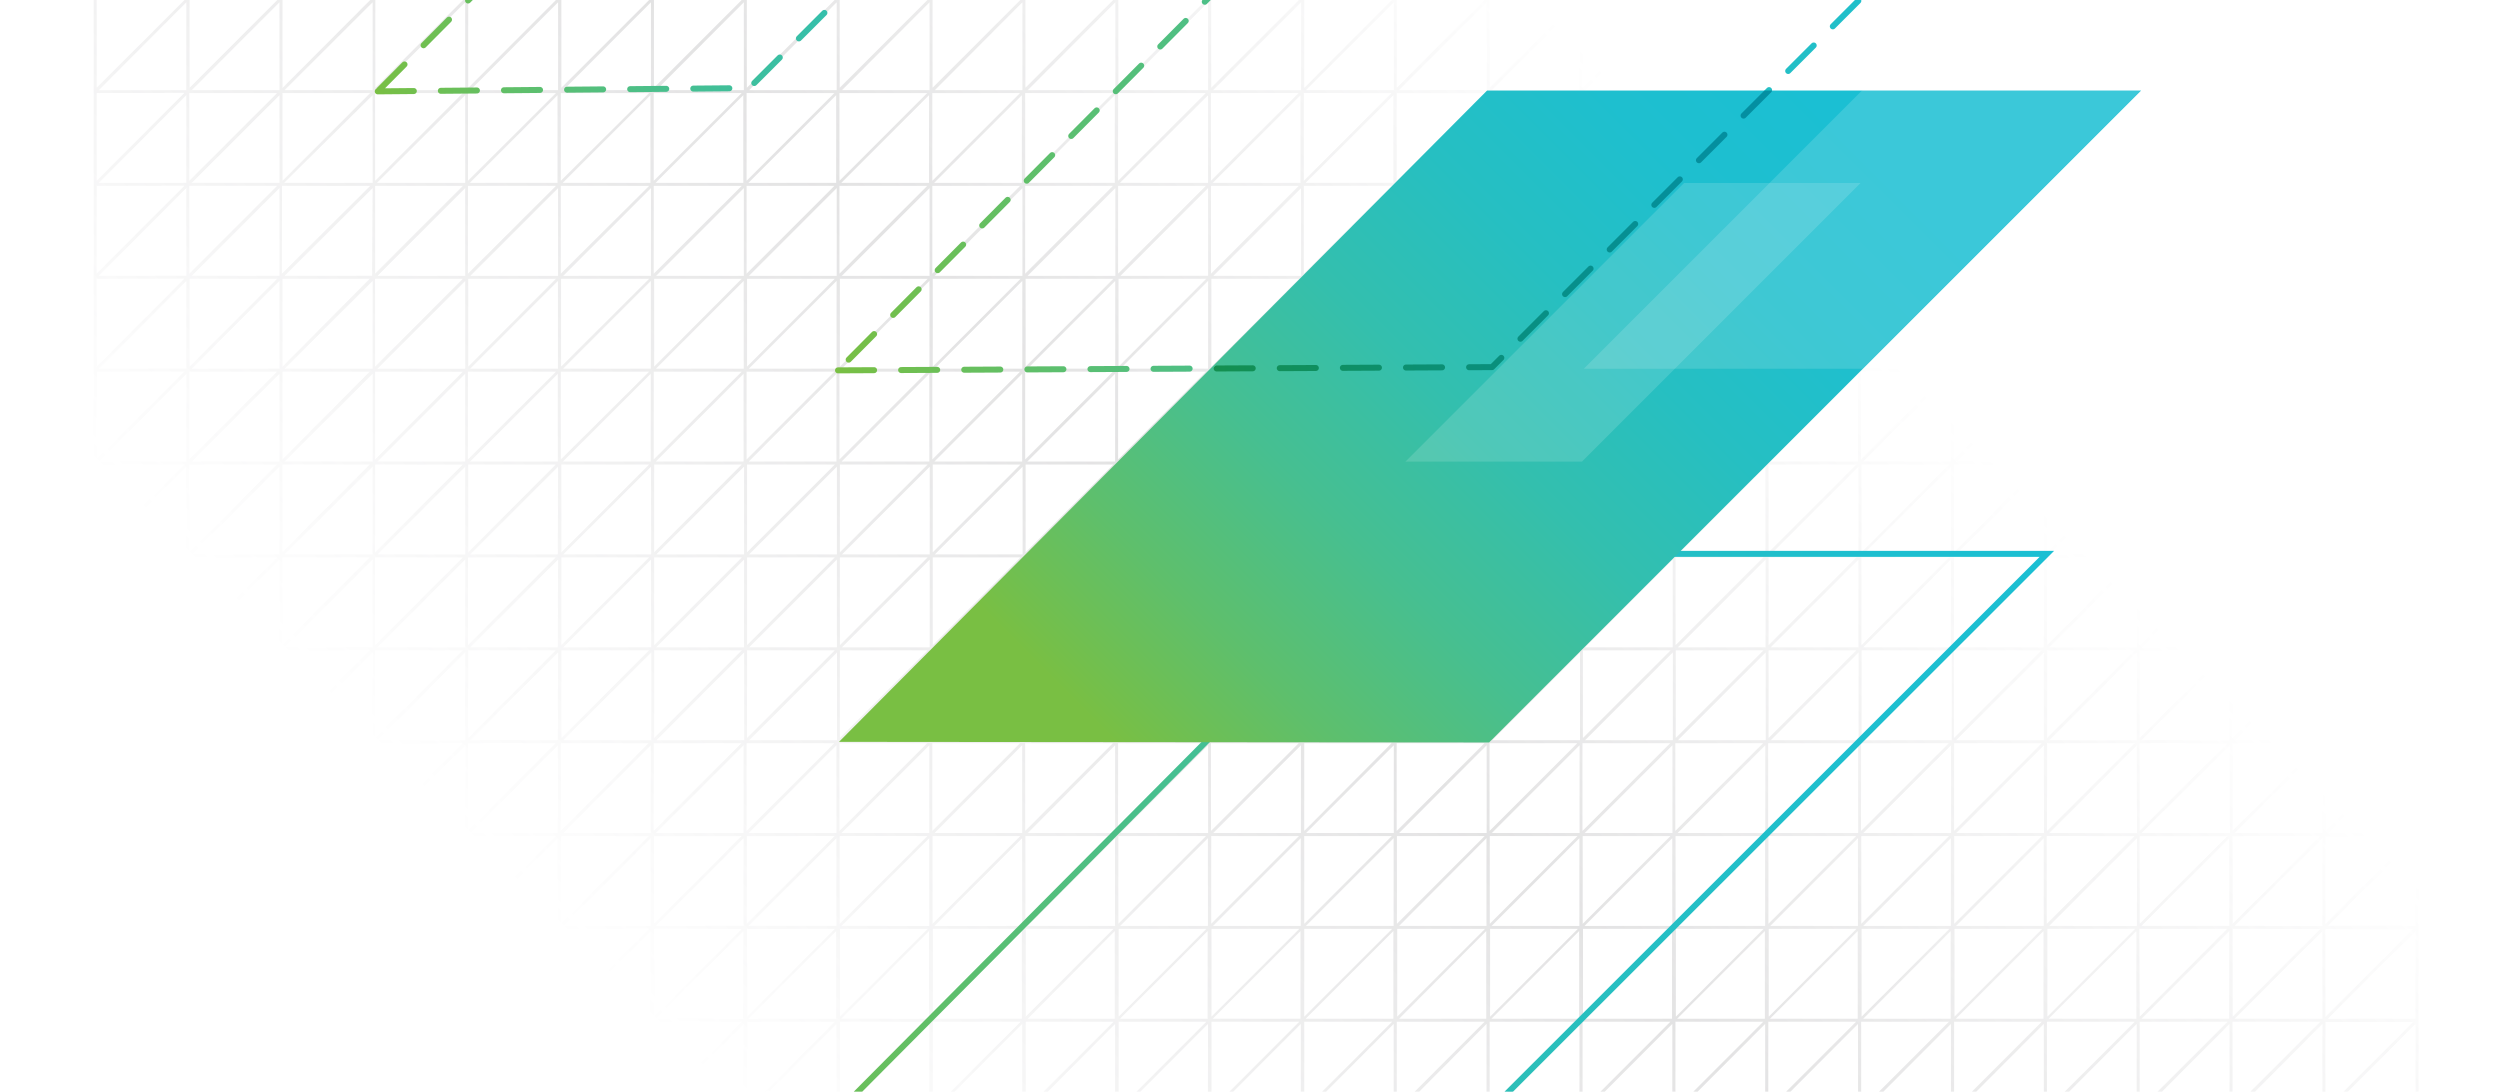
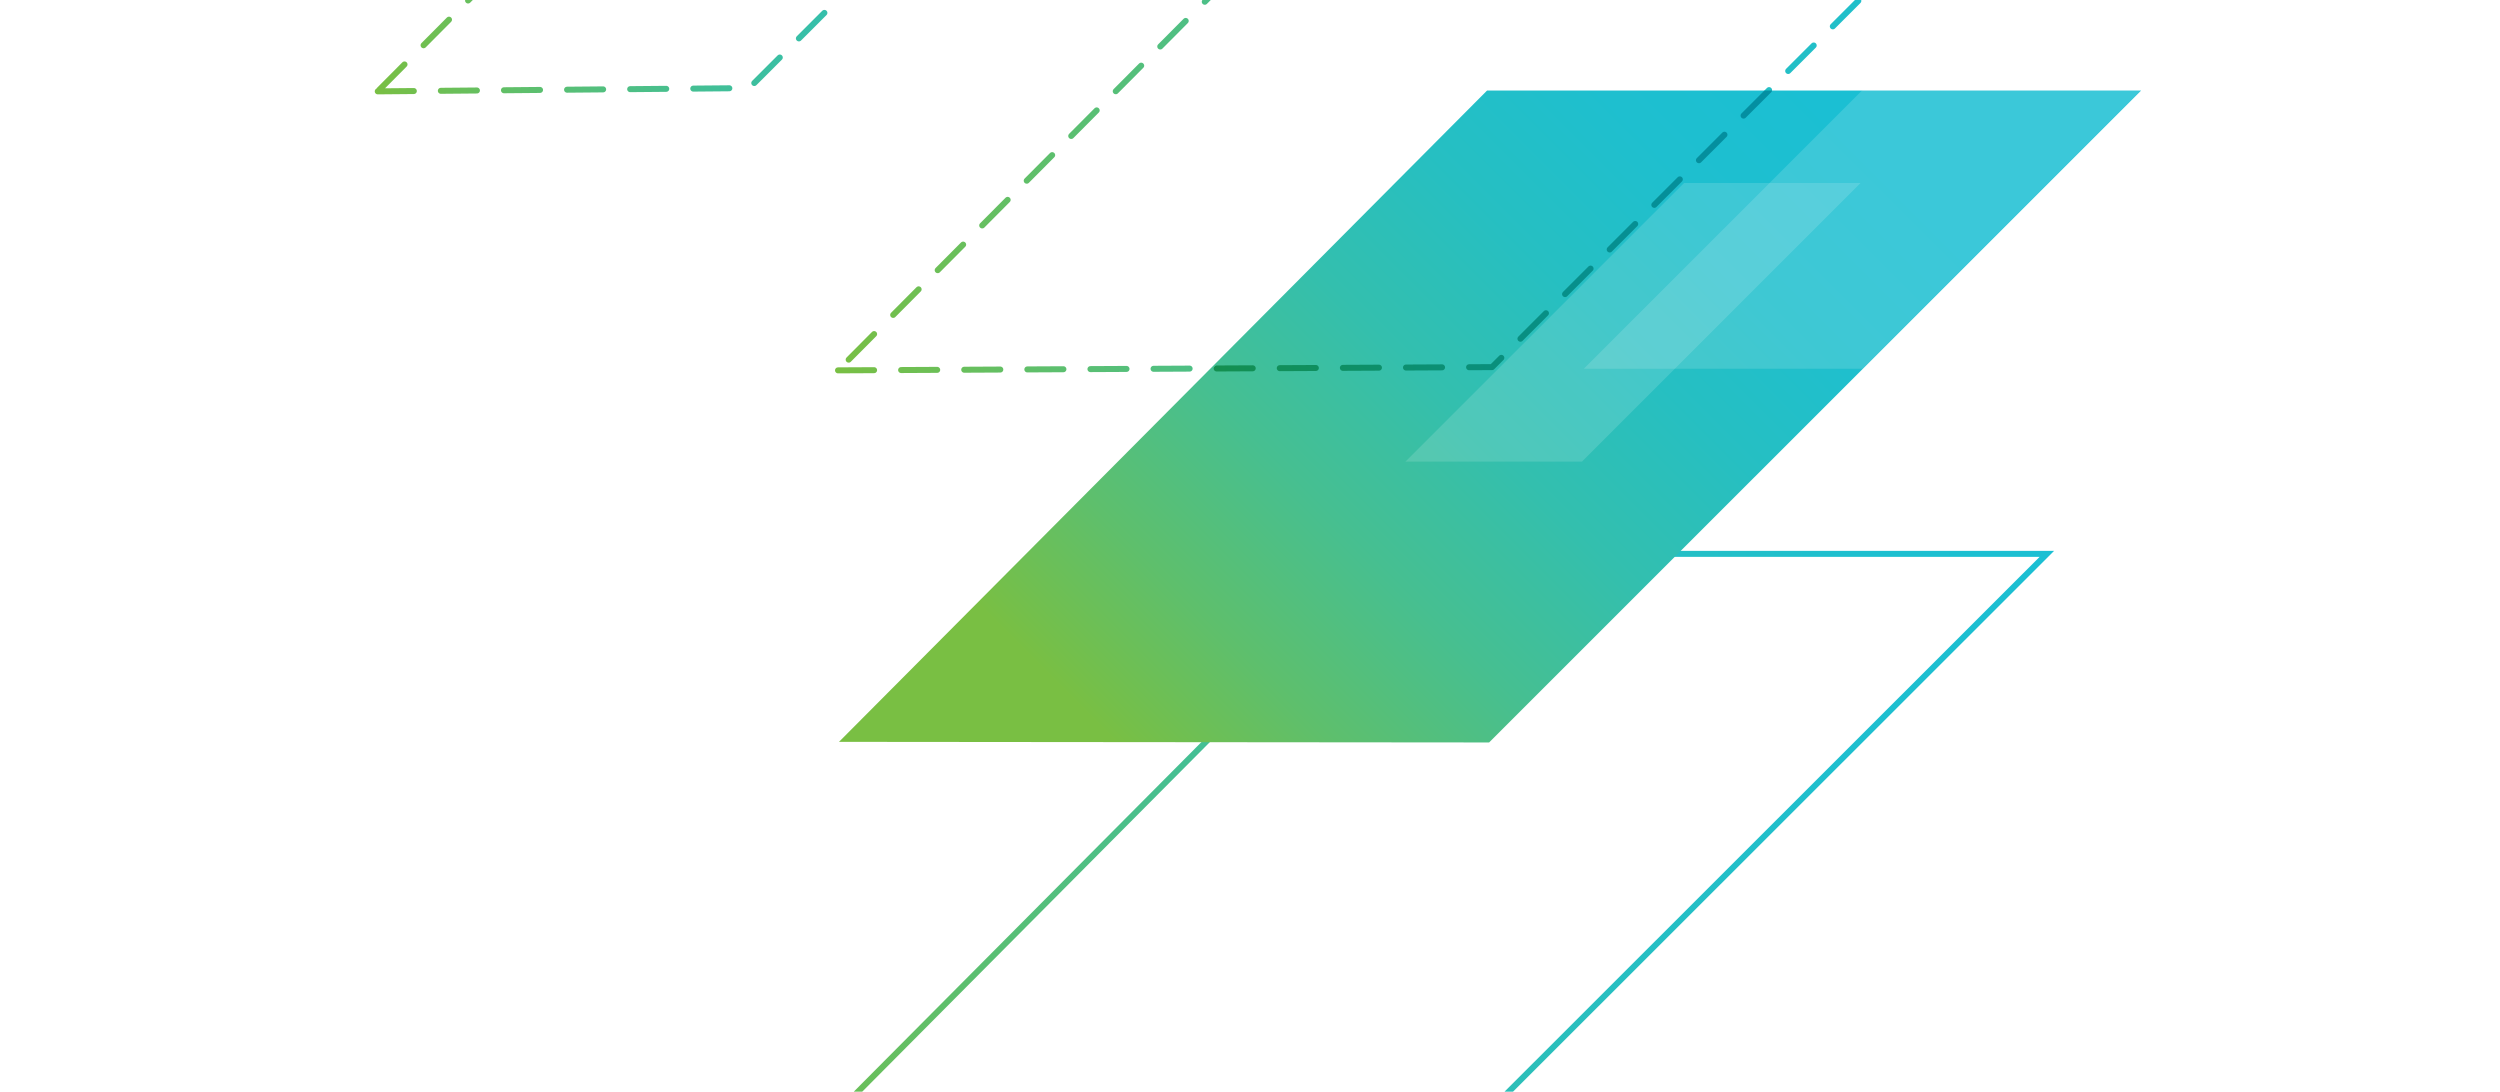
<svg xmlns="http://www.w3.org/2000/svg" xmlns:xlink="http://www.w3.org/1999/xlink" viewBox="0 0 415.95 181.63">
  <defs>
    <clipPath id="a">
      <rect width="415.95" height="181.63" style="fill: none" />
    </clipPath>
    <linearGradient id="b" x1="61.95" y1="247.27" x2="356.04" y2="-46.83" gradientUnits="userSpaceOnUse">
      <stop offset="0.21" stop-color="#747376" stop-opacity="0" />
      <stop offset="0.5" stop-color="#747376" stop-opacity="0.2" />
      <stop offset="0.75" stop-color="#747376" stop-opacity="0" />
    </linearGradient>
    <linearGradient id="c" x1="138.93" y1="7.44" x2="356.58" y2="7.44" gradientUnits="userSpaceOnUse">
      <stop offset="0" stop-color="#79bf43" />
      <stop offset="0.16" stop-color="#5ebf6c" />
      <stop offset="0.33" stop-color="#46bf91" />
      <stop offset="0.5" stop-color="#33bfae" />
      <stop offset="0.67" stop-color="#26bfc2" />
      <stop offset="0.84" stop-color="#1ebfcf" />
      <stop offset="1" stop-color="#1bbfd3" />
    </linearGradient>
    <linearGradient id="d" x1="62.35" y1="-31.09" x2="217.19" y2="-31.09" xlink:href="#c" />
    <linearGradient id="e" x1="122.87" y1="146.29" x2="341.76" y2="146.29" xlink:href="#c" />
    <linearGradient id="f" x1="189.43" y1="127.45" x2="302.08" y2="14.81" xlink:href="#c" />
    <clipPath id="g">
      <polygon points="139.93 123.43 248.74 122.89 356.57 15.06 247.75 15.06 139.93 123.43" style="fill: none" />
    </clipPath>
  </defs>
  <g style="isolation: isolate">
    <g style="clip-path: url(#a)">
-       <path d="M386.94-.47H15.59V200.91H402.4V-.47Zm14.6.5-14.6,14.6V0ZM279.13,92.24l14.6-14.59V92.24Zm14.25.5-14.6,14.6V92.74Zm-29.7-.5,14.6-14.59V92.24Zm14.25.5-14.6,14.6V92.74Zm-29.7-.5,14.6-14.59V92.24Zm14.24.5-14.6,14.6V92.74Zm-29.69-.5,14.59-14.59V92.24Zm14.24.5-14.6,14.6V92.74Zm-29.7-.5,14.6-14.59V92.24Zm14.25.5L217,107.34V92.74Zm-29.7-.5,14.6-14.59V92.24Zm14.25.5-14.6,14.6V92.74Zm-29.7-.5L201,77.65V92.24Zm14.24.5-14.59,14.6V92.74ZM171,92.24l14.6-14.59V92.24Zm14.24.5-14.6,14.6V92.74Zm-29.7-.5,14.6-14.59V92.24Zm14.25.5-14.6,14.6V92.74Zm-29.7-.5,14.6-14.59V92.24Zm14.25.5-14.6,14.6V92.74Zm-29.7-.5,14.6-14.59V92.24Zm14.25.5-14.6,14.6V92.74Zm-15.46,0-14.59,14.6V92.74Zm-14.24-.5,14.6-14.59V92.24Zm14.6.86v14.6h-14.6Zm15.45,0v14.6h-14.6Zm15.45,0v14.6h-14.6Zm15.45,0v14.6h-14.6Zm15.46,0v14.6H171Zm15.45,0v14.6h-14.6Zm15.45,0v14.6h-14.6Zm15.45,0v14.6h-14.6Zm15.45,0v14.6H232.78Zm15.46,0v14.6h-14.6Zm15.45,0v14.6h-14.6Zm15.45,0v14.6h-14.6Zm.5-.36h14.6l-14.6,14.6Zm14.95.36v14.6h-14.6Zm-14.6-.86,14.6-14.59V92.24Zm-.35-.35V77.29h14.6Zm-15.45,0V77.29h14.6Zm-15.45,0V77.29h14.6Zm-15.46,0V77.29h14.6Zm-15.45,0V77.29H247Zm-15.45,0V77.29h14.6Zm-15.45,0V77.29h14.6Zm-15.45,0V77.29h14.59Zm-15.46,0V77.29h14.6Zm-15.45,0V77.29h14.6Zm-15.45,0V77.29h14.6Zm-15.45,0V77.29h14.6Zm-15.45,0V77.29H123.4Zm-.5.35H93.71l14.6-14.59Zm0,15.46H93.71l14.6-14.6Zm15.09.5-14.59,14.59V108.2Zm15.46,0-14.6,14.59V108.2Zm15.45,0-14.6,14.59V108.2Zm15.45,0-14.6,14.59V108.2Zm15.45,0-14.6,14.59V108.2Zm15.45,0-14.59,14.59V108.2Zm15.46,0-14.6,14.59V108.2Zm15.45,0L217,122.79V108.2Zm15.45,0-14.6,14.59V108.2Zm15.45,0-14.6,14.59V108.2Zm15.46,0-14.6,14.59V108.2Zm15.45,0-14.6,14.59V108.2Zm15.45,0-14.6,14.59V108.2Zm.85-15.46h14.6l-14.6,14.6Zm0-15.45h14.6l-14.6,14.6ZM108,77.29l-14.6,14.6V77.29Zm0,15.45-14.6,14.6V92.74Zm0,15.46-14.6,14.59V108.2Zm.36.35v14.6H93.71Zm15.45,0v14.6h-14.6Zm15.45,0v14.6h-14.6Zm15.45,0v14.6h-14.6Zm15.45,0v14.6h-14.6Zm15.46,0v14.6H171Zm15.45,0v14.6h-14.6Zm15.45,0v14.6h-14.6Zm15.45,0v14.6h-14.6Zm15.45,0v14.6H232.78Zm15.46,0v14.6h-14.6Zm15.45,0v14.6h-14.6Zm15.45,0v14.6h-14.6Zm15.45,0v14.6h-14.6Zm.5-.35h14.6l-14.6,14.59Zm15,.35v14.6H310ZM310,107.7l14.6-14.6v14.6Zm0-15.46,14.6-14.59V92.24Zm0-15.45,14.6-14.6v14.6Zm-15.46,0,14.6-14.6v14.6Zm-15.45,0,14.6-14.6v14.6Zm-15.45,0,14.6-14.6v14.6Zm-15.45,0,14.6-14.6v14.6Zm-15.45,0,14.59-14.6v14.6Zm-15.46,0,14.6-14.6v14.6Zm-15.45,0,14.6-14.6v14.6Zm-15.45,0L201,62.19v14.6Zm-15.45,0,14.6-14.6v14.6Zm-15.46,0,14.6-14.6v14.6Zm-15.45,0,14.6-14.6v14.6Zm-15.45,0,14.6-14.6v14.6Zm-15.45,0,14.6-14.6v14.6Zm-15.45,0,14.6-14.6v14.6Zm-15.46,0,14.6-14.6v14.6Zm14.6,15.45H78.25l14.6-14.59Zm0,15.46H78.25l14.6-14.6Zm0,15.45H78.25l14.6-14.6Zm15.1.5-14.6,14.6v-14.6Zm15.45,0-14.59,14.6v-14.6Zm15.46,0-14.6,14.6v-14.6Zm15.45,0-14.6,14.6v-14.6Zm15.45,0-14.6,14.6v-14.6Zm15.45,0-14.6,14.6v-14.6Zm15.45,0-14.59,14.6v-14.6Zm15.46,0-14.6,14.6v-14.6Zm15.45,0L217,138.25v-14.6Zm15.45,0-14.6,14.6v-14.6Zm15.45,0-14.6,14.6v-14.6Zm15.46,0-14.6,14.6v-14.6Zm15.45,0-14.6,14.6v-14.6Zm15.45,0-14.6,14.6v-14.6Zm15.45,0-14.6,14.6v-14.6Zm.86-15.45h14.59l-14.59,14.59Zm0-15.46h14.59l-14.59,14.6Zm0-15.45h14.59l-14.59,14.6Zm0-15.45h14.59l-14.59,14.6Zm-15.46,14.6V61.84h14.6Zm-15.45,0V61.84h14.6Zm-15.45,0V61.84h14.6Zm-15.45,0V61.84h14.6Zm-15.46,0V61.84h14.6Zm-15.45,0V61.84H247Zm-15.45,0V61.84h14.6Zm-15.45,0V61.84h14.6Zm-15.45,0V61.84h14.59Zm-15.46,0V61.84h14.6Zm-15.45,0V61.84h14.6Zm-15.45,0V61.84h14.6Zm-15.45,0V61.84h14.6Zm-15.45,0V61.84H123.4Zm-15.46,0V61.84H108Zm-15.45,0V61.84H92.5Zm14.6.85L77.9,91.89V77.29Zm0,15.45-14.6,14.6V92.74Zm0,15.46L77.9,122.79V108.2Zm0,15.45-14.6,14.6v-14.6Zm.35.35v14.6H78.25Zm15.46,0v14.6H93.71Zm15.45,0v14.6h-14.6Zm15.45,0v14.6h-14.6Zm15.45,0v14.6h-14.6Zm15.45,0v14.6h-14.6Zm15.46,0v14.6H171ZM201,124v14.6h-14.6Zm15.45,0v14.6h-14.6Zm15.45,0v14.6h-14.6Zm15.45,0v14.6H232.78Zm15.46,0v14.6h-14.6Zm15.45,0v14.6h-14.6Zm15.45,0v14.6h-14.6Zm15.45,0v14.6h-14.6Zm15.46,0v14.6H310Zm.5-.35h14.59l-14.59,14.6Zm14.95.35v14.6h-14.6Zm-14.6-.85,14.6-14.6v14.6Zm0-15.45,14.6-14.6v14.6Zm0-15.46,14.6-14.59V92.24Zm0-15.45,14.6-14.6v14.6Zm0-15.45,14.6-14.6v14.6Zm-15.45,0,14.6-14.6v14.6Zm-15.46,0,14.6-14.6v14.6Zm-15.45,0,14.6-14.6v14.6Zm-15.45,0,14.6-14.6v14.6Zm-15.45,0,14.6-14.6v14.6Zm-15.45,0,14.59-14.6v14.6Zm-15.46,0,14.6-14.6v14.6Zm-15.45,0,14.6-14.6v14.6Zm-15.45,0L201,46.74v14.6Zm-15.45,0,14.6-14.6v14.6Zm-15.46,0,14.6-14.6v14.6Zm-15.45,0,14.6-14.6v14.6Zm-15.45,0,14.6-14.6v14.6Zm-15.45,0,14.6-14.6v14.6Zm-15.45,0,14.6-14.6v14.6Zm-15.46,0,14.6-14.6v14.6ZM77.4,76.79H62.8l14.6-14.6Zm0,15.45H62.8L77.4,77.65Zm0,15.46H62.8L77.4,93.1Zm0,15.45H62.8l14.6-14.6Zm0,15.45H62.8L77.4,124Zm15.1.5L77.9,153.7V139.1Zm15.45,0-14.6,14.6V139.1Zm15.45,0-14.59,14.6V139.1Zm15.46,0-14.6,14.6V139.1Zm15.45,0-14.6,14.6V139.1Zm15.45,0-14.6,14.6V139.1Zm15.45,0-14.6,14.6V139.1Zm15.45,0-14.59,14.6V139.1Zm15.46,0-14.6,14.6V139.1Zm15.45,0L217,153.7V139.1Zm15.45,0-14.6,14.6V139.1Zm15.45,0-14.6,14.6V139.1Zm15.46,0-14.6,14.6V139.1Zm15.45,0-14.6,14.6V139.1Zm15.45,0-14.6,14.6V139.1Zm15.45,0-14.6,14.6V139.1Zm15.45,0-14.59,14.6V139.1Zm.86-15.45h14.6l-14.6,14.6Zm0-15.45h14.6l-14.6,14.59Zm0-15.46h14.6l-14.6,14.6Zm0-15.45h14.6l-14.6,14.6Zm0-15.45h14.6l-14.6,14.6Zm0-15.45h14.6L340.59,61ZM325.14,61V46.39h14.59Zm-15.46,0V46.39h14.6Zm-15.45,0V46.39h14.6Zm-15.45,0V46.39h14.6Zm-15.45,0V46.39h14.6Zm-15.46,0V46.39h14.6Zm-15.45,0V46.39H247ZM217,61V46.39h14.6Zm-15.45,0V46.39h14.6Zm-15.45,0V46.39h14.59Zm-15.46,0V46.39h14.6Zm-15.45,0V46.39h14.6Zm-15.45,0V46.39h14.6Zm-15.45,0V46.39h14.6Zm-15.45,0V46.39H123.4ZM93.35,61V46.39H108ZM77.9,61V46.39H92.5Zm-.5.35H62.8l14.6-14.6Zm-15-.35V46.39h14.6Zm14.6.85-14.6,14.6V61.84Zm0,15.45-14.6,14.6V77.29Zm0,15.45-14.6,14.6V92.74Zm0,15.46-14.6,14.59V108.2Zm0,15.45-14.6,14.6v-14.6Zm0,15.45-14.6,14.6V139.1Zm.35.35v14.6H62.8Zm15.45,0v14.6H78.25Zm15.46,0v14.6H93.71Zm15.45,0v14.6h-14.6Zm15.45,0v14.6h-14.6Zm15.45,0v14.6h-14.6Zm15.45,0v14.6h-14.6Zm15.46,0v14.6H171Zm15.45,0v14.6h-14.6Zm15.45,0v14.6h-14.6Zm15.45,0v14.6h-14.6Zm15.45,0v14.6H232.78Zm15.46,0v14.6h-14.6Zm15.45,0v14.6h-14.6Zm15.45,0v14.6h-14.6Zm15.45,0v14.6h-14.6Zm15.46,0v14.6H310Zm15.45,0v14.6h-14.6Zm.5-.35h14.6l-14.6,14.6Zm15,.35v14.6h-14.6Zm-14.6-.85,14.6-14.6v14.6Zm0-15.45,14.6-14.6v14.6Zm0-15.45,14.6-14.6v14.6Zm0-15.46,14.6-14.59V92.24Zm0-15.45,14.6-14.6v14.6Zm0-15.45,14.6-14.6v14.6Zm0-15.45,14.6-14.6v14.6Zm-15.45,0,14.6-14.6v14.6Zm-15.45,0,14.6-14.6v14.6Zm-15.46,0,14.6-14.6v14.6Zm-15.45,0,14.6-14.6v14.6Zm-15.45,0,14.6-14.6v14.6Zm-15.45,0,14.6-14.6v14.6Zm-15.45,0,14.59-14.6v14.6Zm-15.46,0,14.6-14.6v14.6Zm-15.45,0,14.6-14.6v14.6Zm-15.45,0L201,31.29v14.6Zm-15.45,0,14.6-14.6v14.6Zm-15.46,0,14.6-14.6v14.6Zm-15.45,0,14.6-14.6v14.6Zm-15.45,0,14.6-14.6v14.6Zm-15.45,0,14.6-14.6v14.6Zm-15.45,0,14.6-14.6v14.6Zm-15.46,0,14.6-14.6v14.6Zm-15.45,0,14.6-14.6v14.6ZM62,61.34H47.35L62,46.74Zm0,15.45H47.35L62,62.19Zm0,15.45H47.35L62,77.65Zm0,15.46H47.35L62,93.1Zm0,15.45H47.35L62,108.55Zm0,15.45H47.35L62,124Zm0,15.45H47.35L62,139.45Zm15.1.5-14.6,14.6v-14.6Zm15.45,0-14.6,14.6v-14.6Zm15.45,0-14.6,14.6v-14.6Zm15.45,0-14.59,14.6v-14.6Zm15.46,0-14.6,14.6v-14.6Zm15.45,0-14.6,14.6v-14.6Zm15.45,0-14.6,14.6v-14.6Zm15.45,0-14.6,14.6v-14.6Zm15.45,0-14.59,14.6v-14.6Zm15.46,0-14.6,14.6v-14.6Zm15.45,0L217,169.15v-14.6Zm15.45,0-14.6,14.6v-14.6Zm15.45,0-14.6,14.6v-14.6Zm15.46,0-14.6,14.6v-14.6Zm15.45,0-14.6,14.6v-14.6Zm15.45,0-14.6,14.6v-14.6Zm15.45,0-14.6,14.6v-14.6Zm15.45,0-14.59,14.6v-14.6Zm15.46,0-14.6,14.6v-14.6ZM356,139.1h14.6L356,153.7Zm0-15.45h14.6L356,138.25Zm0-15.45h14.6L356,122.79Zm0-15.46h14.6L356,107.34Zm0-15.45h14.6L356,91.89Zm0-15.45h14.6L356,76.44Zm0-15.45h14.6L356,61Zm0-15.46h14.6L356,45.53Zm-15.45,14.6V30.93h14.6Zm-15.45,0V30.93h14.59Zm-15.46,0V30.93h14.6Zm-15.45,0V30.93h14.6Zm-15.45,0V30.93h14.6Zm-15.45,0V30.93h14.6Zm-15.46,0V30.93h14.6Zm-15.45,0V30.93H247Zm-15.45,0V30.93h14.6Zm-15.45,0V30.93h14.6Zm-15.45,0V30.93h14.59Zm-15.46,0V30.93h14.6Zm-15.45,0V30.93h14.6Zm-15.45,0V30.93h14.6Zm-15.45,0V30.93h14.6Zm-15.45,0V30.93H123.4Zm-15.46,0V30.93H108Zm-15.45,0V30.93H92.5Zm-15.45,0V30.93h14.6Zm-.5.36H47.35L62,31.29Zm-15-.36V30.93H61.59Zm14.59.86L47,61V46.39Zm0,15.45L47,76.44V61.84Zm0,15.45L47,91.89V77.29Zm0,15.45L47,107.34V92.74Zm0,15.46L47,122.79V108.2Zm0,15.45L47,138.25v-14.6Zm0,15.45L47,153.7V139.1Zm0,15.45L47,169.15v-14.6Zm.36.36V169.5H47.35Zm15.45,0V169.5H62.8Zm15.45,0V169.5H78.25Zm15.46,0V169.5H93.71Zm15.45,0V169.5h-14.6Zm15.45,0V169.5h-14.6Zm15.45,0V169.5h-14.6Zm15.45,0V169.5h-14.6Zm15.46,0V169.5H171Zm15.45,0V169.5h-14.6Zm15.45,0V169.5h-14.6Zm15.45,0V169.5h-14.6Zm15.45,0V169.5H232.78Zm15.46,0V169.5h-14.6Zm15.45,0V169.5h-14.6Zm15.45,0V169.5h-14.6Zm15.45,0V169.5h-14.6Zm15.46,0V169.5H310Zm15.45,0V169.5h-14.6Zm15.45,0V169.5h-14.6Zm.5-.36h14.6L356,169.15Zm14.95.36V169.5h-14.6Zm-14.6-.86,14.6-14.6v14.6Zm0-15.45L371,124v14.6Zm0-15.45,14.6-14.6v14.6Zm0-15.45L371,93.1v14.6Zm0-15.46L371,77.65V92.24Zm0-15.45L371,62.19v14.6Zm0-15.45L371,46.74v14.6Zm0-15.45L371,31.29v14.6Zm0-15.46L371,15.84V30.43Zm-15.45,0,14.6-14.59V30.43Zm-15.45,0,14.6-14.59V30.43Zm-15.45,0,14.6-14.59V30.43Zm-15.46,0,14.6-14.59V30.43Zm-15.45,0,14.6-14.59V30.43Zm-15.45,0,14.6-14.59V30.43Zm-15.45,0,14.6-14.59V30.43Zm-15.45,0,14.59-14.59V30.43Zm-15.46,0,14.6-14.59V30.43Zm-15.45,0,14.6-14.59V30.43Zm-15.45,0L201,15.84V30.43Zm-15.45,0,14.6-14.59V30.43Zm-15.46,0,14.6-14.59V30.43Zm-15.45,0,14.6-14.59V30.43Zm-15.45,0,14.6-14.59V30.43Zm-15.45,0,14.6-14.59V30.43Zm-15.45,0,14.6-14.59V30.43Zm-15.46,0,14.6-14.59V30.43Zm-15.45,0L77.4,15.84V30.43Zm-15.45,0L62,15.84V30.43ZM46.5,45.89H31.9l14.6-14.6Zm0,15.45H31.9l14.6-14.6Zm0,15.45H31.9l14.6-14.6Zm0,15.45H31.9L46.5,77.65Zm0,15.46H31.9L46.5,93.1Zm0,15.45H31.9l14.6-14.6Zm0,15.45H31.9L46.5,124Zm0,15.45H31.9l14.6-14.6Zm0,15.45H31.9l14.6-14.59Zm15.09.5L47,184.6V170Zm15.46,0-14.6,14.6V170Zm15.45,0L77.9,184.6V170ZM108,170l-14.6,14.6V170Zm15.45,0-14.59,14.6V170Zm15.46,0-14.6,14.6V170Zm15.45,0-14.6,14.6V170Zm15.45,0-14.6,14.6V170Zm15.45,0-14.6,14.6V170Zm15.45,0-14.59,14.6V170Zm15.46,0-14.6,14.6V170Zm15.45,0L217,184.6V170ZM247,170l-14.6,14.6V170Zm15.45,0-14.6,14.6V170Zm15.46,0-14.6,14.6V170Zm15.45,0-14.6,14.6V170Zm15.45,0-14.6,14.6V170Zm15.45,0-14.6,14.6V170Zm15.45,0-14.59,14.6V170Zm15.46,0-14.6,14.6V170Zm15.45,0L356,184.6V170Zm.85-15.45h14.6l-14.6,14.6Zm0-15.45h14.6l-14.6,14.6Zm0-15.45h14.6l-14.6,14.6Zm0-15.45h14.6l-14.6,14.59Zm0-15.46h14.6l-14.6,14.6Zm0-15.45h14.6l-14.6,14.6Zm0-15.45h14.6l-14.6,14.6Zm0-15.45h14.6L371.49,61Zm0-15.46h14.6l-14.6,14.6Zm0-15.45h14.6l-14.6,14.6ZM356,30.08V15.48h14.6Zm-15.45,0V15.48h14.6Zm-15.45,0V15.48h14.59Zm-15.46,0V15.48h14.6Zm-15.45,0V15.48h14.6Zm-15.45,0V15.48h14.6Zm-15.45,0V15.48h14.6Zm-15.46,0V15.48h14.6Zm-15.45,0V15.48H247Zm-15.45,0V15.48h14.6Zm-15.45,0V15.48h14.6Zm-15.45,0V15.48h14.59Zm-15.46,0V15.48h14.6Zm-15.45,0V15.48h14.6Zm-15.45,0V15.48h14.6Zm-15.45,0V15.48h14.6Zm-15.45,0V15.48H123.4Zm-15.46,0V15.48H108Zm-15.45,0V15.48H92.5Zm-15.45,0V15.48h14.6ZM47,30.08V15.48H61.59Zm-.5.35H31.9L46.5,15.84Zm-15-.35V15.48h14.6Zm14.6.85-14.6,14.6V30.93Zm0,15.46L31.54,61V46.39Zm0,15.45-14.6,14.6V61.84Zm0,15.45-14.6,14.6V77.29Zm0,15.45-14.6,14.6V92.74Zm0,15.46-14.6,14.59V108.2Zm0,15.45-14.6,14.6v-14.6Zm0,15.45-14.6,14.6V139.1Zm0,15.45-14.6,14.6v-14.6Zm0,15.45-14.6,14.6V170Zm.36.36V185H31.9Zm15.45,0V185H47.35Zm15.45,0V185H62.8Zm15.45,0V185H78.25Zm15.46,0V185H93.71Zm15.45,0V185h-14.6Zm15.45,0V185h-14.6Zm15.45,0V185h-14.6Zm15.45,0V185h-14.6Zm15.46,0V185H171Zm15.45,0V185h-14.6Zm15.45,0V185h-14.6Zm15.45,0V185h-14.6Zm15.45,0V185H232.78Zm15.46,0V185h-14.6Zm15.45,0V185h-14.6Zm15.45,0V185h-14.6Zm15.45,0V185h-14.6Zm15.46,0V185H310Zm15.45,0V185h-14.6Zm15.45,0V185h-14.6Zm15.45,0V185h-14.6Zm.5-.36h14.6l-14.6,14.6Zm14.95.36V185H371.85Zm-14.59-.86,14.59-14.59V169.5Zm0-15.45,14.59-14.6v14.6Zm0-15.45L386.44,124v14.6Zm0-15.45,14.59-14.6v14.6Zm0-15.45,14.59-14.6v14.6Zm0-15.46,14.59-14.59V92.24Zm0-15.45,14.59-14.6v14.6Zm0-15.45,14.59-14.6v14.6Zm0-15.45,14.59-14.6v14.6Zm0-15.46,14.59-14.59V30.43Zm0-15.45L386.44.38V15Zm-15.46,0L371,.38V15Zm-15.45,0L355.54.38V15Zm-15.45,0L340.09.38V15ZM310,15,324.64.38V15Zm-15.46,0L309.18.38V15Zm-15.45,0L293.73.38V15Zm-15.45,0L278.28.38V15Zm-15.45,0L262.83.38V15Zm-15.45,0L247.37.38V15Zm-15.46,0L231.92.38V15Zm-15.45,0L216.47.38V15Zm-15.45,0L201,.38V15ZM171,15,185.57.38V15Zm-15.46,0L170.11.38V15Zm-15.45,0L154.66.38V15Zm-15.45,0L139.21.38V15Zm-15.45,0L123.76.38V15ZM93.71,15,108.31.38V15ZM78.25,15,92.85.38V15ZM62.8,15,77.4.38V15ZM47.35,15,62,.38V15ZM31.9,15,46.5.38V15ZM31,30.43H16.44L31,15.84Zm0,15.46H16.44L31,31.29Zm0,15.45H16.44L31,46.74Zm0,15.45H16.44L31,62.19Zm0,.86V92.24H16.44ZM16.09,91.89V77.29h14.6ZM31,107.7H16.44L31,93.1Zm0,15.45H16.44L31,108.55Zm0,15.45H16.44L31,124Zm0,15.45H16.44L31,139.45Zm0,15.45H16.44L31,154.91ZM31,185H16.44L31,170.36Zm15.1.5-14.6,14.6v-14.6Zm15.45,0L47,200.06v-14.6Zm15.46,0-14.6,14.6v-14.6Zm15.45,0-14.6,14.6v-14.6Zm15.45,0-14.6,14.6v-14.6Zm15.45,0-14.59,14.6v-14.6Zm15.46,0-14.6,14.6v-14.6Zm15.45,0-14.6,14.6v-14.6Zm15.45,0-14.6,14.6v-14.6Zm15.45,0-14.6,14.6v-14.6Zm15.45,0-14.59,14.6v-14.6Zm15.46,0-14.6,14.6v-14.6Zm15.45,0L217,200.06v-14.6Zm15.45,0-14.6,14.6v-14.6Zm15.45,0-14.6,14.6v-14.6Zm15.46,0-14.6,14.6v-14.6Zm15.45,0-14.6,14.6v-14.6Zm15.45,0-14.6,14.6v-14.6Zm15.45,0-14.6,14.6v-14.6Zm15.45,0-14.59,14.6v-14.6Zm15.46,0-14.6,14.6v-14.6Zm15.45,0L356,200.06v-14.6Zm15.45,0-14.6,14.6v-14.6Zm.85-15.46h14.6l-14.6,14.6Zm0-15.45h14.6l-14.6,14.6Zm0-15.45h14.6l-14.6,14.6Zm0-15.45h14.6l-14.6,14.6Zm0-15.45h14.6l-14.6,14.59Zm0-15.46h14.6l-14.6,14.6Zm0-15.45h14.6l-14.6,14.6Zm0-.85V61.84h14.6Zm15-14.25v14.6H387.3Zm-15-15.8h14.6L386.94,61Zm0-15.46h14.6l-14.6,14.6Zm0-15.45h14.6l-14.6,14.6ZM386.09,0l-14.6,14.6V0ZM370.64,0,356,14.63V0ZM355.19,0l-14.6,14.6V0ZM339.73,0l-14.59,14.6V0ZM324.28,0l-14.6,14.6V0ZM308.83,0l-14.6,14.6V0ZM293.38,0l-14.6,14.6V0ZM277.93,0l-14.6,14.6V0ZM262.47,0l-14.6,14.6V0ZM247,0l-14.6,14.6V0ZM231.57,0,217,14.63V0ZM216.12,0l-14.6,14.6V0ZM200.66,0l-14.59,14.6V0ZM185.21,0l-14.6,14.6V0ZM169.76,0l-14.6,14.6V0ZM154.31,0l-14.6,14.6V0ZM138.86,0l-14.6,14.6V0ZM123.4,0l-14.59,14.6V0ZM108,0l-14.6,14.6V0ZM92.5,0,77.9,14.63V0ZM77.05,0l-14.6,14.6V0ZM61.59,0,47,14.63V0ZM46.14,0l-14.6,14.6V0ZM31,15H16.44L31,.38ZM30.69,0l-14.6,14.6V0Zm0,15.45-14.6,14.6V15.48Zm0,15.45-14.6,14.6V30.93Zm0,15.46L16.09,61V46.39Zm0,15.45-14.6,14.6V61.84Zm0,30.9-14.6,14.6V92.74Zm0,15.46-14.6,14.59V108.2Zm0,15.45-14.6,14.6v-14.6Zm0,15.45-14.6,14.6V139.1Zm0,15.45-14.6,14.6v-14.6Zm0,15.45-14.6,14.6V170Zm0,15.46-14.6,14.6v-14.6ZM16.44,200.41,31,185.81v14.6Zm15.46,0,14.6-14.6v14.6Zm15.45,0L62,185.81v14.6Zm15.45,0,14.6-14.6v14.6Zm15.45,0,14.6-14.6v14.6Zm15.46,0,14.6-14.6v14.6Zm15.45,0,14.6-14.6v14.6Zm15.45,0,14.6-14.6v14.6Zm15.45,0,14.6-14.6v14.6Zm15.45,0,14.6-14.6v14.6Zm15.46,0,14.6-14.6v14.6Zm15.45,0,14.6-14.6v14.6Zm15.45,0,14.6-14.6v14.6Zm15.45,0,14.6-14.6v14.6Zm15.46,0,14.59-14.6v14.6Zm15.45,0,14.6-14.6v14.6Zm15.45,0,14.6-14.6v14.6Zm15.45,0,14.6-14.6v14.6Zm15.45,0,14.6-14.6v14.6Zm15.46,0,14.6-14.6v14.6Zm15.45,0,14.6-14.6v14.6Zm15.45,0,14.6-14.6v14.6Zm15.45,0,14.6-14.6v14.6Zm15.46,0,14.59-14.6v14.6Zm15.09-14.95h14.6l-14.6,14.6Zm.36,14.95,14.6-14.6v14.6Zm0-15.45,14.6-14.6V185Zm0-15.46,14.6-14.59V169.5Zm0-15.45,14.6-14.6v14.6Zm0-15.45L401.9,124v14.6Zm0-15.45,14.6-14.6v14.6Zm0-15.45,14.6-14.6v14.6Zm0-15.46,14.6-14.59V92.24Zm0-30.9,14.6-14.6v14.6Zm0-15.45,14.6-14.6v14.6Zm0-15.46,14.6-14.59V30.43Zm0-15.45L401.9.38V15Z" style="fill: url(#b)" />
      <g>
        <polygon points="139.43 61.62 248.25 61.08 356.08 -46.75 247.26 -46.75 139.43 61.62" style="fill: none;stroke-linecap: round;stroke-linejoin: round;stroke-dasharray: 6,4.5;stroke: url(#c)" />
        <polygon points="62.85 15.2 124.65 14.66 216.69 -77.38 154.88 -77.38 62.85 15.2" style="fill: none;stroke-linecap: round;stroke-linejoin: round;stroke-dasharray: 6,4.5;stroke: url(#d)" />
        <polygon points="124.07 200.42 232.23 200.42 340.56 92.15 231.74 92.15 124.07 200.42" style="fill: none;stroke-miterlimit: 10;stroke: url(#e)" />
        <polygon points="139.59 123.43 247.76 123.53 356.24 15.06 247.42 15.06 139.59 123.43" style="fill: url(#f)" />
        <polygon points="263.52 61.35 309.88 61.35 356.24 14.99 309.88 14.99 263.52 61.35" style="fill: #f4f8fa;opacity: 0.15" />
        <polygon points="233.84 76.8 263.21 76.8 309.56 30.45 280.19 30.45 233.84 76.8" style="fill: #f4f8fa;opacity: 0.15" />
        <g style="clip-path: url(#g)">
          <polygon points="139.43 61.62 248.25 61.08 356.08 -46.75 247.26 -46.75 139.43 61.62" style="fill: none;stroke-linecap: round;stroke-linejoin: round;stroke-dasharray: 6,4.5;mix-blend-mode: multiply;stroke: url(#c)" />
        </g>
      </g>
    </g>
  </g>
</svg>
